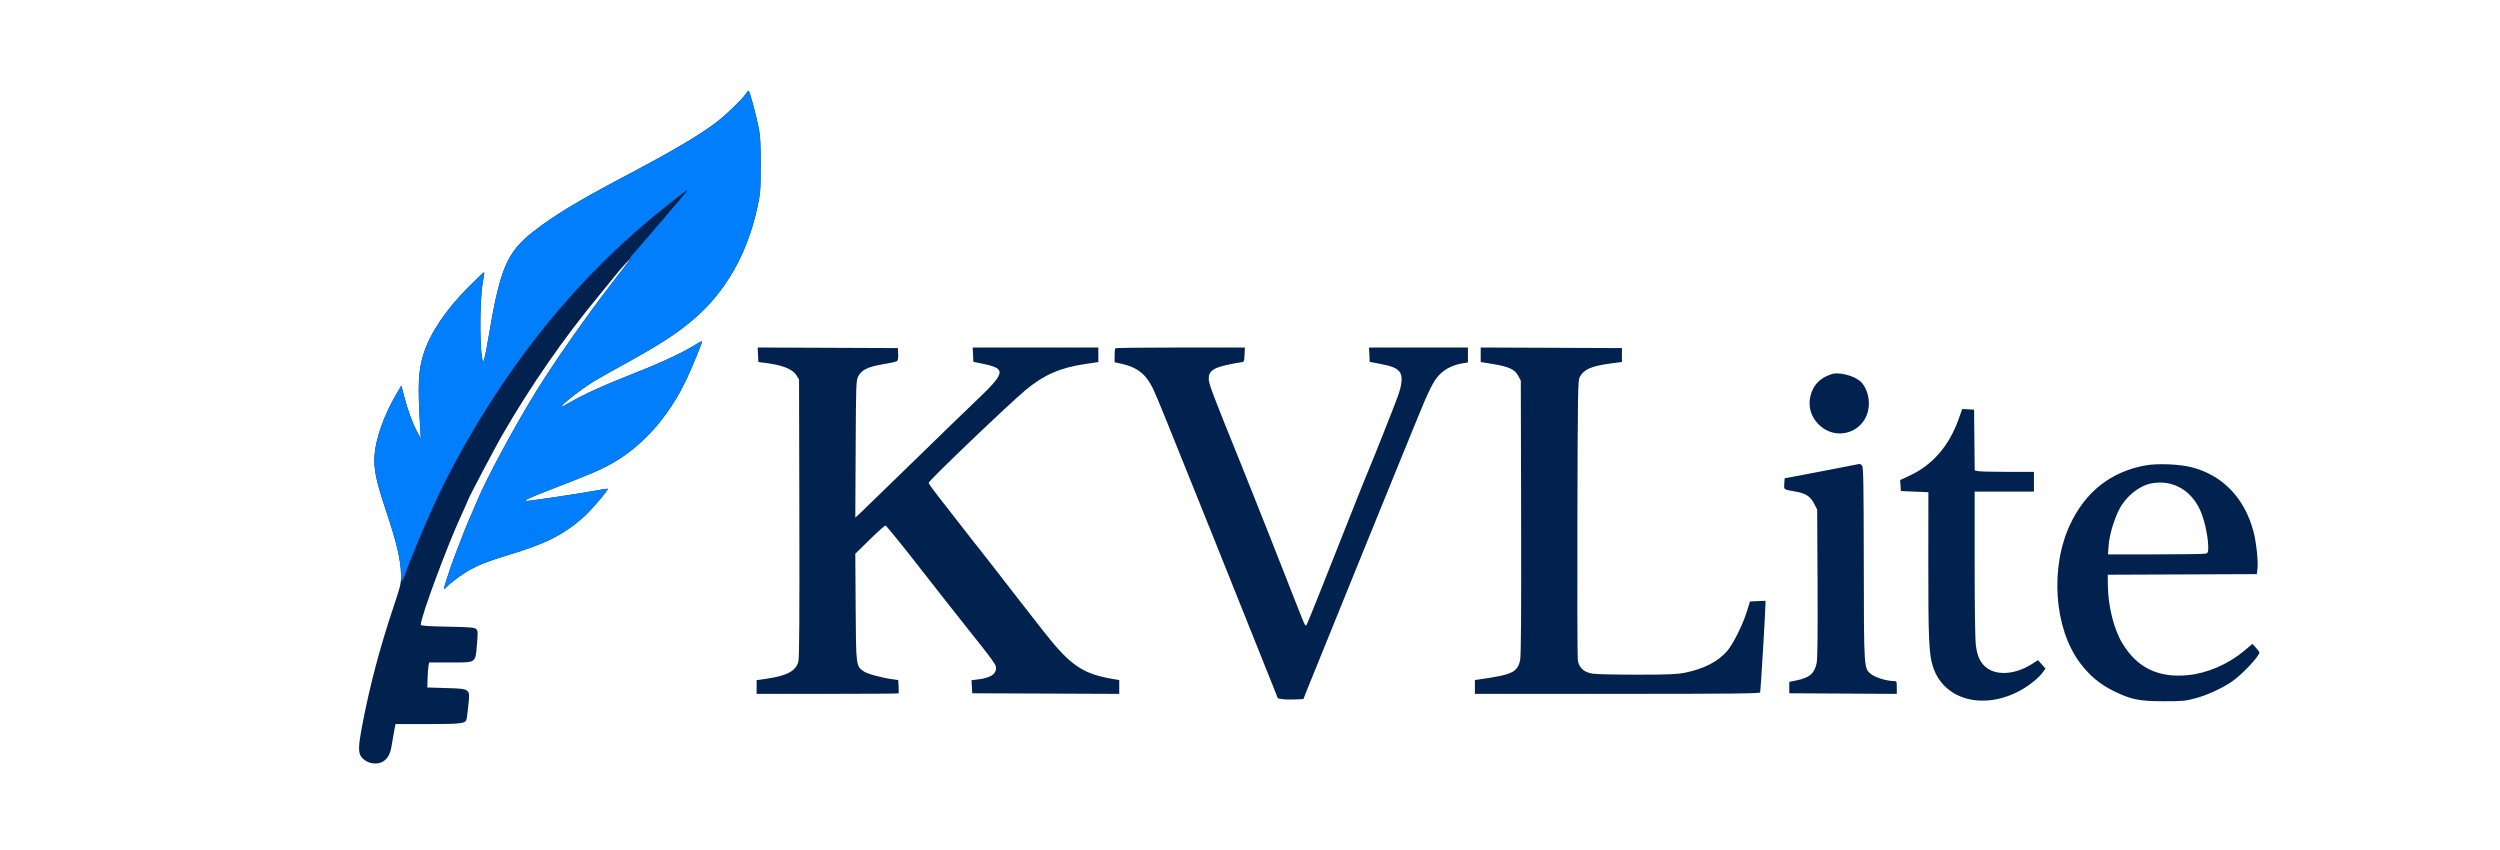
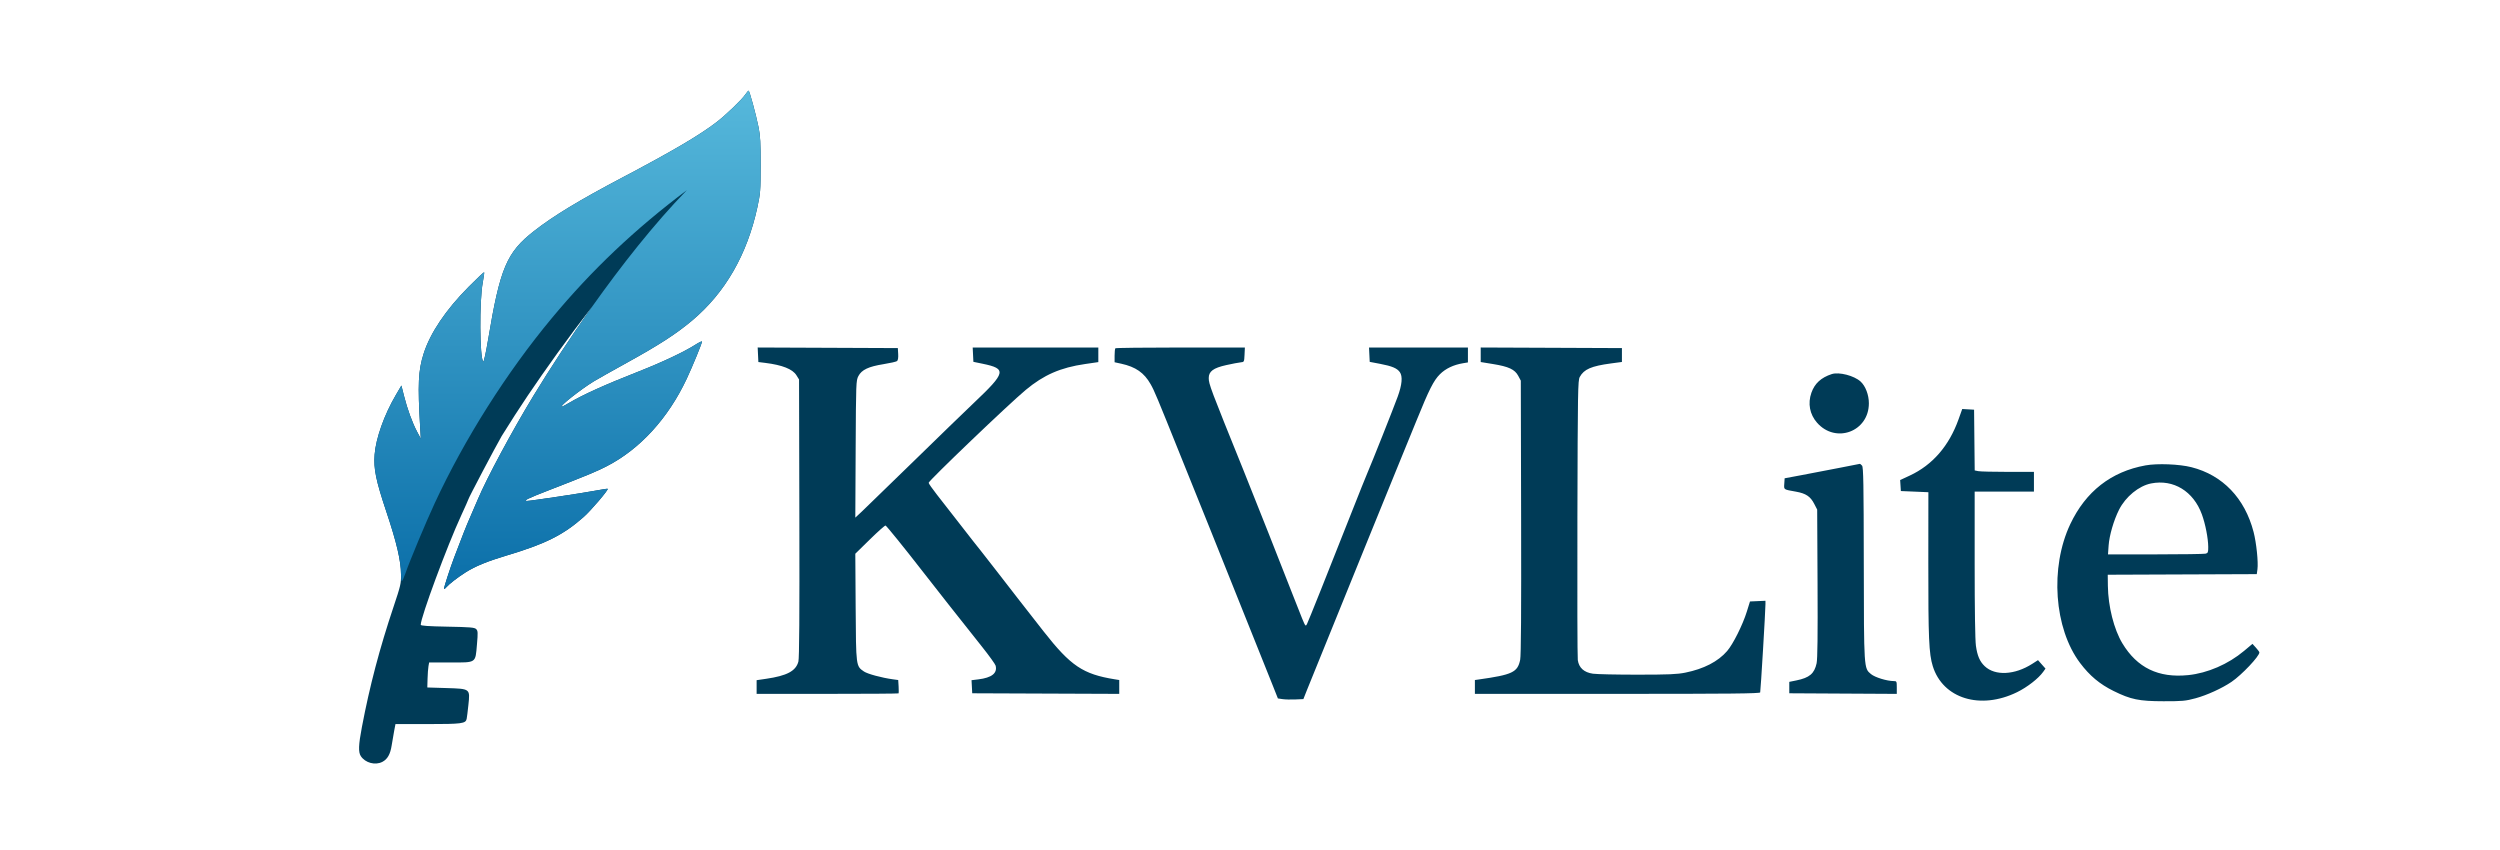
<svg xmlns="http://www.w3.org/2000/svg" width="2151" height="731" viewBox="0 0 2151 731" role="img" aria-labelledby="title">
+   <defs>
+     <linearGradient id="feather-blue" gradientUnits="userSpaceOnUse" x1="0" y1="506.5" x2="0" y2="78">
+       <stop offset="0" stop-color="#0b6fa9" />
+       <stop offset="1" stop-color="#56b8db" />
+     </linearGradient>
+   </defs>
  <style>
    @media (prefers-color-scheme: dark) {
      .ink { fill: #e6edf3; }
    }
  </style>
-   <path class="ink" fill="#01224f" fill-rule="evenodd" d="M 641.149 81.466 C 638.159 85.857, 624.317 99.139, 616.500 105.118 C 601.631 116.490, 578.627 130.008, 535 153.007 C 498.044 172.489, 476.146 185.761, 459.500 198.766 C 435.900 217.203, 430.282 230.487, 419.953 292.274 C 418.135 303.149, 416.267 311.667, 415.803 311.203 C 412.672 308.072, 412.370 259.066, 415.382 243.069 C 416.256 238.431, 416.783 234.450, 416.555 234.221 C 416.326 233.993, 410.370 239.604, 403.320 246.691 C 383.655 266.456, 370.164 286.467, 364.490 304.285 C 359.857 318.834, 359.322 330.310, 361.520 368 L 362.074 377.500 358.885 371.500 C 354.787 363.790, 350.460 351.938, 347.616 340.633 L 345.368 331.696 340.592 339.843 C 330.577 356.926, 323.413 377.021, 322.318 391.101 C 321.360 403.410, 323.389 413.264, 332.490 440.500 C 341.435 467.272, 344.838 481.930, 345.044 494.580 C 345.163 501.849, 344.636 504.102, 338.639 522 C 326.551 558.070, 318.151 589.980, 311.392 625.500 C 308.436 641.034, 308.209 647.143, 310.458 650.576 C 314.270 656.394, 322.847 658.682, 328.971 655.515 C 333.393 653.228, 335.808 648.976, 336.985 641.408 C 337.575 637.609, 338.554 631.913, 339.159 628.750 L 340.260 623 368.083 623 C 397.341 623, 400.630 622.565, 401.504 618.579 C 401.755 617.435, 402.431 612.024, 403.006 606.554 C 404.493 592.420, 404.796 592.650, 383.805 592 L 367.659 591.500 367.869 584 C 367.984 579.875, 368.336 575.038, 368.650 573.250 L 369.223 570 387.456 570 C 410.114 570, 408.971 570.777, 410.382 554.428 C 411.264 544.216, 411.190 542.761, 409.711 541.282 C 408.284 539.855, 404.777 539.557, 385.024 539.182 C 368.315 538.865, 362 538.423, 362 537.571 C 362 531.023, 384.668 469.803, 396.905 443.301 C 400.257 436.041, 403 429.873, 403 429.594 C 403 428.667, 425.999 384.986, 431.658 375.164 C 456.497 332.056, 484.862 291.102, 515.458 254.172 C 521.531 246.841, 528.122 238.741, 530.105 236.172 C 533.855 231.312, 543.959 220.372, 542.270 223 C 541.740 223.825, 535.663 231.769, 528.766 240.654 C 504.012 272.542, 475.516 313.328, 459.005 340.500 C 440.595 370.798, 418.877 411.252, 411.001 429.920 C 409.474 433.539, 406.550 440.325, 404.504 445 C 401.027 452.943, 398.349 459.697, 390.824 479.500 C 387.305 488.762, 382.012 505.038, 382.044 506.500 C 382.057 507.050, 382.844 506.600, 383.795 505.500 C 386.334 502.561, 393.664 496.864, 400.488 492.527 C 408.782 487.255, 419.296 482.921, 435.602 478.054 C 469.248 468.012, 484.623 460.333, 502.228 444.778 C 508.456 439.275, 523.723 421.365, 522.873 420.559 C 522.668 420.364, 518.225 421.030, 513 422.039 C 502.409 424.083, 456.489 431, 453.508 431 C 449.610 431, 453.906 428.907, 473.029 421.488 C 505.701 408.812, 513.052 405.763, 521.945 401.195 C 550.581 386.486, 574.732 360.108, 590.792 326 C 595.653 315.676, 604 295.372, 604 293.871 C 604 293.358, 601.510 294.532, 598.466 296.479 C 588.799 302.662, 570.117 311.507, 550 319.423 C 520.015 331.222, 501.815 339.444, 489.138 346.919 C 486.264 348.613, 483.628 350, 483.282 350 C 480.684 350, 499.661 334.982, 511 328.064 C 514.025 326.219, 527.075 318.873, 540 311.740 C 567.424 296.605, 581.879 287.234, 595.601 275.693 C 623.942 251.855, 642.821 219.060, 651.658 178.315 C 654.247 166.378, 654.439 163.890, 654.469 142 C 654.494 123.097, 654.143 116.740, 652.673 109.500 C 650.382 98.217, 644.870 77.998, 644.087 78.007 C 643.764 78.011, 642.442 79.567, 641.149 81.466 M 652.202 305.242 L 652.500 311.499 658.417 312.234 C 673.076 314.056, 681.947 317.570, 685.234 322.856 L 687.500 326.500 687.766 445.834 C 687.954 530.065, 687.709 566.366, 686.935 569.242 C 684.748 577.362, 677.150 581.406, 659.136 584.040 L 651 585.230 651 591.115 L 651 597 711.833 597 C 745.292 597, 772.854 596.813, 773.083 596.585 C 773.313 596.358, 773.347 593.679, 773.160 590.633 L 772.820 585.096 768.160 584.460 C 758.651 583.164, 746.411 579.855, 743.338 577.749 C 736.460 573.036, 736.533 573.600, 736.204 522.463 L 735.908 476.425 748.450 464.128 C 755.348 457.364, 761.409 451.981, 761.918 452.165 C 762.823 452.492, 778.024 471.271, 793 490.561 C 805.378 506.505, 824.309 530.527, 844.957 556.490 C 851.076 564.184, 856.337 571.496, 856.649 572.740 C 858.273 579.210, 853.318 583.121, 841.704 584.536 L 835.907 585.242 836.204 590.871 L 836.500 596.500 899.750 596.757 L 963 597.015 963 591.053 L 963 585.091 959.250 584.488 C 931.800 580.076, 921.248 572.990, 898 543.358 C 883.407 524.757, 867.062 503.760, 857.632 491.500 C 852.133 484.350, 846.028 476.526, 844.067 474.112 C 840.720 469.995, 837.547 465.946, 820.085 443.500 C 816.233 438.550, 809.918 430.450, 806.050 425.500 C 802.182 420.550, 799.014 416.011, 799.009 415.413 C 798.994 413.627, 868.033 347.565, 882.500 335.521 C 898.080 322.551, 912.427 316.287, 933.595 313.211 L 945 311.553 945 305.277 L 945 299 890.952 299 L 836.905 299 837.202 305.160 L 837.500 311.319 845.500 312.973 C 866.290 317.270, 865.586 320.426, 838 346.562 C 830.575 353.597, 807.175 376.273, 786 396.952 C 764.825 417.632, 744.892 436.987, 741.705 439.963 L 735.910 445.376 736.205 386.438 C 736.493 328.960, 736.552 327.402, 738.582 323.531 C 741.396 318.166, 747.293 315.380, 760.188 313.322 C 765.860 312.417, 771.084 311.226, 771.797 310.677 C 772.637 310.029, 772.989 307.886, 772.797 304.589 L 772.500 299.500 712.202 299.242 L 651.904 298.984 652.202 305.242 M 959.667 299.667 C 959.300 300.033, 959 302.887, 959 306.008 L 959 311.682 964.750 312.939 C 977.124 315.644, 984.406 320.716, 989.961 330.500 C 993.284 336.354, 994.979 340.406, 1016.511 394 C 1025.461 416.275, 1036.611 443.950, 1041.289 455.500 C 1049.323 475.334, 1086.042 567.009, 1095.249 590.217 L 1099.500 600.935 1103.500 601.531 C 1105.700 601.859, 1110.633 601.986, 1114.463 601.814 L 1121.427 601.500 1124.594 593.500 C 1127.882 585.194, 1135.602 566.163, 1152.988 523.500 C 1158.592 509.750, 1169.178 483.650, 1176.513 465.500 C 1183.848 447.350, 1194.652 420.800, 1200.522 406.500 C 1206.391 392.200, 1214.573 372.175, 1218.703 362 C 1229.702 334.907, 1233.481 327.424, 1238.907 321.998 C 1243.765 317.140, 1250.572 313.893, 1258.750 312.532 L 1263 311.824 1263 305.412 L 1263 299 1220.452 299 L 1177.905 299 1178.202 305.175 L 1178.500 311.351 1187.633 313.089 C 1197.723 315.009, 1202.089 316.861, 1204.439 320.217 C 1206.962 323.819, 1206.340 330.966, 1202.614 341.200 C 1198.951 351.258, 1180.377 398.029, 1176.483 407 C 1175.170 410.025, 1169.394 424.425, 1163.649 439 C 1142.910 491.606, 1125.754 534.548, 1124.539 536.887 C 1123.354 539.170, 1123.168 538.953, 1120.242 531.887 C 1118.560 527.824, 1114.846 518.425, 1111.988 511 C 1105.710 494.690, 1078.274 425.365, 1069.840 404.500 C 1041.310 333.921, 1040 330.441, 1040 325.248 C 1040 319.519, 1043.948 316.604, 1055.056 314.131 C 1060.250 312.975, 1065.850 311.909, 1067.500 311.764 C 1070.449 311.504, 1070.505 311.394, 1070.798 305.250 L 1071.095 299 1015.714 299 C 985.255 299, 960.033 299.300, 959.667 299.667 M 1274.002 305.242 L 1274.003 311.500 1284.650 313.232 C 1298.140 315.428, 1303.346 317.864, 1306.283 323.355 L 1308.500 327.500 1308.768 445 C 1308.954 526.703, 1308.704 564.097, 1307.948 567.742 C 1305.730 578.439, 1301.305 580.533, 1272.250 584.632 L 1269 585.091 1269 591.045 L 1269 597 1391.531 597 C 1488.675 597, 1514.146 596.741, 1514.466 595.750 C 1514.872 594.495, 1519.027 524.939, 1519.009 519.704 L 1519 516.909 1512.345 517.204 L 1505.689 517.500 1502.945 526.314 C 1499.408 537.675, 1491.136 554.217, 1486.027 560.145 C 1478.236 569.186, 1465.983 575.518, 1450.044 578.740 C 1443.004 580.163, 1435.779 580.470, 1409 580.484 C 1391.125 580.493, 1373.824 580.119, 1370.553 579.653 C 1362.910 578.565, 1358.500 574.596, 1357.538 567.940 C 1357.185 565.498, 1357.032 510.400, 1357.198 445.500 C 1357.479 335.862, 1357.623 327.276, 1359.230 324.338 C 1362.867 317.691, 1369.161 314.962, 1386.079 312.696 L 1395.500 311.434 1395.500 305.467 L 1395.500 299.500 1334.750 299.242 L 1274 298.985 1274.002 305.242 M 1576 321.877 C 1566.819 324.894, 1561.351 329.920, 1558.520 337.944 C 1555.294 347.086, 1557.081 356.538, 1563.388 363.703 C 1579.499 382.007, 1607.980 371.338, 1607.980 347 C 1607.980 339.771, 1605.095 332.182, 1600.870 328.299 C 1595.329 323.206, 1582.240 319.826, 1576 321.877 M 1685.091 360.898 C 1676.937 383.691, 1662.710 400.084, 1643.196 409.168 L 1634.892 413.033 1635.196 417.767 L 1635.500 422.500 1647.338 423 L 1659.176 423.500 1659.128 484.500 C 1659.078 549.184, 1659.653 562.500, 1662.957 573.155 C 1671.615 601.068, 1703.903 611.033, 1735.500 595.544 C 1744.300 591.230, 1753.896 583.763, 1757.942 578.082 L 1759.945 575.269 1756.722 571.628 L 1753.500 567.988 1748.500 571.183 C 1733.412 580.825, 1716.570 581.655, 1707.658 573.197 C 1703.395 569.151, 1701.280 564.245, 1700.081 555.626 C 1699.401 550.738, 1699 524.697, 1699 485.428 L 1699 423 1724.500 423 L 1750 423 1750 414.500 L 1750 406 1727.625 406 C 1715.319 406, 1703.851 405.720, 1702.141 405.378 L 1699.033 404.757 1698.766 378.628 L 1698.500 352.500 1693.404 352.203 L 1688.307 351.906 1685.091 360.898 M 1582.500 402.569 C 1573.150 404.407, 1558.750 407.174, 1550.500 408.717 L 1535.500 411.522 1535.199 416.177 C 1534.858 421.436, 1534.336 421.082, 1545.278 423.030 C 1553.777 424.543, 1557.686 427.150, 1560.941 433.472 L 1563.500 438.444 1563.819 501.972 C 1564.042 546.468, 1563.800 567.055, 1563.011 570.689 C 1561.080 579.579, 1556.896 583.127, 1545.631 585.425 L 1539.500 586.675 1539.500 591.588 L 1539.500 596.500 1585.750 596.760 L 1632 597.020 1632 591.510 C 1632 586.269, 1631.875 586, 1629.447 586 C 1623.549 586, 1613.275 582.851, 1609.783 579.973 C 1603.663 574.928, 1603.719 575.792, 1603.604 484.460 C 1603.518 416.412, 1603.264 402.023, 1602.128 400.654 C 1601.373 399.744, 1600.473 399.051, 1600.128 399.113 C 1599.782 399.176, 1591.850 400.731, 1582.500 402.569 M 1846 400.421 C 1816.433 405.778, 1794.550 422.867, 1781.252 450.984 C 1763.603 488.298, 1767.326 540.750, 1789.733 570.477 C 1797.996 581.439, 1806.628 588.651, 1818.500 594.512 C 1833.398 601.866, 1840.460 603.317, 1861.500 603.348 C 1877.767 603.372, 1880.421 603.126, 1889.064 600.792 C 1898.800 598.163, 1911.886 592.194, 1920 586.680 C 1928.823 580.685, 1944.086 564.538, 1943.971 561.320 C 1943.955 560.869, 1942.607 559.033, 1940.975 557.239 L 1938.009 553.979 1930.875 559.969 C 1917.173 571.474, 1899.377 579.186, 1882.628 580.879 C 1857.136 583.456, 1838.774 574.569, 1826.077 553.509 C 1818.832 541.493, 1813.832 521.661, 1813.617 504.092 L 1813.500 494.500 1877.615 494.243 L 1941.730 493.985 1942.313 489.736 C 1943.128 483.791, 1941.386 466.973, 1939.003 457.782 C 1931.455 428.660, 1912.407 408.791, 1885.500 401.971 C 1875.072 399.328, 1856.134 398.585, 1846 400.421 M 1850.873 415.938 C 1840.297 418.001, 1828.872 427.357, 1823.213 438.589 C 1818.695 447.556, 1814.887 460.610, 1814.269 469.250 L 1813.714 477 1854.607 476.986 C 1877.098 476.979, 1896.513 476.701, 1897.750 476.370 C 1899.719 475.842, 1899.996 475.126, 1899.965 470.633 C 1899.914 463.153, 1897.520 450.868, 1894.496 442.579 C 1887.227 422.649, 1870.097 412.187, 1850.873 415.938" />
-   <path fill="#007efc" fill-rule="evenodd" d="M 641.149 81.466 C 638.159 85.857, 624.317 99.139, 616.500 105.118 C 601.631 116.490, 578.627 130.008, 535 153.007 C 498.044 172.489, 476.146 185.761, 459.500 198.766 C 435.900 217.203, 430.282 230.487, 419.953 292.274 C 418.135 303.149, 416.267 311.667, 415.803 311.203 C 412.672 308.072, 412.370 259.066, 415.382 243.069 C 416.256 238.431, 416.783 234.450, 416.555 234.221 C 416.326 233.993, 410.370 239.604, 403.320 246.691 C 383.655 266.456, 370.164 286.467, 364.490 304.285 C 359.857 318.834, 359.322 330.310, 361.520 368 L 362.074 377.500 358.885 371.500 C 354.787 363.790, 350.460 351.938, 347.616 340.633 L 345.368 331.696 340.592 339.843 C 330.577 356.926, 323.413 377.021, 322.318 391.101 C 321.360 403.410, 323.389 413.264, 332.490 440.500 C 341.216 466.615, 345 482.663, 345 493.551 C 345 497.098, 345.339 500, 345.753 500 C 346.168 500, 347.562 496.962, 348.851 493.250 C 352.626 482.381, 366.245 449.776, 374.017 433 C 399.540 377.906, 435.897 320.449, 474.874 273.611 C 509.441 232.073, 546.198 197.245, 590.973 163.606 C 591.782 162.998, 591.557 163.682, 590.473 165.127 C 588.431 167.847, 551.565 210.948, 544.500 218.876 C 542.300 221.345, 541.175 222.971, 542 222.490 C 543.194 221.795, 543.276 221.911, 542.403 223.058 C 541.800 223.851, 535.663 231.769, 528.766 240.654 C 504.012 272.542, 475.516 313.328, 459.005 340.500 C 440.595 370.798, 418.877 411.252, 411.001 429.920 C 409.474 433.539, 406.550 440.325, 404.504 445 C 401.027 452.943, 398.349 459.697, 390.824 479.500 C 387.305 488.762, 382.012 505.038, 382.044 506.500 C 382.057 507.050, 382.844 506.600, 383.795 505.500 C 386.334 502.561, 393.664 496.864, 400.488 492.527 C 408.782 487.255, 419.296 482.921, 435.602 478.054 C 469.248 468.012, 484.623 460.333, 502.228 444.778 C 508.456 439.275, 523.723 421.365, 522.873 420.559 C 522.668 420.364, 518.225 421.030, 513 422.039 C 502.409 424.083, 456.489 431, 453.508 431 C 449.610 431, 453.906 428.907, 473.029 421.488 C 505.701 408.812, 513.052 405.763, 521.945 401.195 C 550.581 386.486, 574.732 360.108, 590.792 326 C 595.653 315.676, 604 295.372, 604 293.871 C 604 293.358, 601.510 294.532, 598.466 296.479 C 588.799 302.662, 570.117 311.507, 550 319.423 C 520.015 331.222, 501.815 339.444, 489.138 346.919 C 486.264 348.613, 483.628 350, 483.282 350 C 480.684 350, 499.661 334.982, 511 328.064 C 514.025 326.219, 527.075 318.873, 540 311.740 C 567.424 296.605, 581.879 287.234, 595.601 275.693 C 623.942 251.855, 642.821 219.060, 651.658 178.315 C 654.247 166.378, 654.439 163.890, 654.469 142 C 654.494 123.097, 654.143 116.740, 652.673 109.500 C 650.382 98.217, 644.870 77.998, 644.087 78.007 C 643.764 78.011, 642.442 79.567, 641.149 81.466" />
+   <path fill="#003b57" fill-rule="evenodd" d="M 641.149 81.466 C 638.159 85.857, 624.317 99.139, 616.500 105.118 C 601.631 116.490, 578.627 130.008, 535 153.007 C 498.044 172.489, 476.146 185.761, 459.500 198.766 C 435.900 217.203, 430.282 230.487, 419.953 292.274 C 418.135 303.149, 416.267 311.667, 415.803 311.203 C 412.672 308.072, 412.370 259.066, 415.382 243.069 C 416.256 238.431, 416.783 234.450, 416.555 234.221 C 416.326 233.993, 410.370 239.604, 403.320 246.691 C 383.655 266.456, 370.164 286.467, 364.490 304.285 C 359.857 318.834, 359.322 330.310, 361.520 368 L 362.074 377.500 358.885 371.500 C 354.787 363.790, 350.460 351.938, 347.616 340.633 L 345.368 331.696 340.592 339.843 C 330.577 356.926, 323.413 377.021, 322.318 391.101 C 321.360 403.410, 323.389 413.264, 332.490 440.500 C 341.435 467.272, 344.838 481.930, 345.044 494.580 C 345.163 501.849, 344.636 504.102, 338.639 522 C 326.551 558.070, 318.151 589.980, 311.392 625.500 C 308.436 641.034, 308.209 647.143, 310.458 650.576 C 314.270 656.394, 322.847 658.682, 328.971 655.515 C 333.393 653.228, 335.808 648.976, 336.985 641.408 C 337.575 637.609, 338.554 631.913, 339.159 628.750 L 340.260 623 368.083 623 C 397.341 623, 400.630 622.565, 401.504 618.579 C 401.755 617.435, 402.431 612.024, 403.006 606.554 C 404.493 592.420, 404.796 592.650, 383.805 592 L 367.659 591.500 367.869 584 C 367.984 579.875, 368.336 575.038, 368.650 573.250 L 369.223 570 387.456 570 C 410.114 570, 408.971 570.777, 410.382 554.428 C 411.264 544.216, 411.190 542.761, 409.711 541.282 C 408.284 539.855, 404.777 539.557, 385.024 539.182 C 368.315 538.865, 362 538.423, 362 537.571 C 362 531.023, 384.668 469.803, 396.905 443.301 C 400.257 436.041, 403 429.873, 403 429.594 C 403 428.667, 425.999 384.986, 431.658 375.164 C 439.034 363.282, 446.77 351.252, 454.006 340.5 C 469.381 317.714, 488.4 291.067, 509.365 264 C 490.169 291.067, 472.891 317.714, 459.005 340.5 C 440.595 370.798, 418.877 411.252, 411.001 429.920 C 409.474 433.539, 406.550 440.325, 404.504 445 C 401.027 452.943, 398.349 459.697, 390.824 479.500 C 387.305 488.762, 382.012 505.038, 382.044 506.500 C 382.057 507.050, 382.844 506.600, 383.795 505.500 C 386.334 502.561, 393.664 496.864, 400.488 492.527 C 408.782 487.255, 419.296 482.921, 435.602 478.054 C 469.248 468.012, 484.623 460.333, 502.228 444.778 C 508.456 439.275, 523.723 421.365, 522.873 420.559 C 522.668 420.364, 518.225 421.030, 513 422.039 C 502.409 424.083, 456.489 431, 453.508 431 C 449.610 431, 453.906 428.907, 473.029 421.488 C 505.701 408.812, 513.052 405.763, 521.945 401.195 C 550.581 386.486, 574.732 360.108, 590.792 326 C 595.653 315.676, 604 295.372, 604 293.871 C 604 293.358, 601.510 294.532, 598.466 296.479 C 588.799 302.662, 570.117 311.507, 550 319.423 C 520.015 331.222, 501.815 339.444, 489.138 346.919 C 486.264 348.613, 483.628 350, 483.282 350 C 480.684 350, 499.661 334.982, 511 328.064 C 514.025 326.219, 527.075 318.873, 540 311.740 C 567.424 296.605, 581.879 287.234, 595.601 275.693 C 623.942 251.855, 642.821 219.060, 651.658 178.315 C 654.247 166.378, 654.439 163.890, 654.469 142 C 654.494 123.097, 654.143 116.740, 652.673 109.500 C 650.382 98.217, 644.870 77.998, 644.087 78.007 C 643.764 78.011, 642.442 79.567, 641.149 81.466" />
+   <path class="ink" fill="#003b57" fill-rule="evenodd" d="M 652.202 305.242 L 652.500 311.499 658.417 312.234 C 673.076 314.056, 681.947 317.570, 685.234 322.856 L 687.500 326.500 687.766 445.834 C 687.954 530.065, 687.709 566.366, 686.935 569.242 C 684.748 577.362, 677.150 581.406, 659.136 584.040 L 651 585.230 651 591.115 L 651 597 711.833 597 C 745.292 597, 772.854 596.813, 773.083 596.585 C 773.313 596.358, 773.347 593.679, 773.160 590.633 L 772.820 585.096 768.160 584.460 C 758.651 583.164, 746.411 579.855, 743.338 577.749 C 736.460 573.036, 736.533 573.600, 736.204 522.463 L 735.908 476.425 748.450 464.128 C 755.348 457.364, 761.409 451.981, 761.918 452.165 C 762.823 452.492, 778.024 471.271, 793 490.561 C 805.378 506.505, 824.309 530.527, 844.957 556.490 C 851.076 564.184, 856.337 571.496, 856.649 572.740 C 858.273 579.210, 853.318 583.121, 841.704 584.536 L 835.907 585.242 836.204 590.871 L 836.500 596.500 899.750 596.757 L 963 597.015 963 591.053 L 963 585.091 959.250 584.488 C 931.800 580.076, 921.248 572.990, 898 543.358 C 883.407 524.757, 867.062 503.760, 857.632 491.500 C 852.133 484.350, 846.028 476.526, 844.067 474.112 C 840.720 469.995, 837.547 465.946, 820.085 443.500 C 816.233 438.550, 809.918 430.450, 806.050 425.500 C 802.182 420.550, 799.014 416.011, 799.009 415.413 C 798.994 413.627, 868.033 347.565, 882.500 335.521 C 898.080 322.551, 912.427 316.287, 933.595 313.211 L 945 311.553 945 305.277 L 945 299 890.952 299 L 836.905 299 837.202 305.160 L 837.500 311.319 845.500 312.973 C 866.290 317.270, 865.586 320.426, 838 346.562 C 830.575 353.597, 807.175 376.273, 786 396.952 C 764.825 417.632, 744.892 436.987, 741.705 439.963 L 735.910 445.376 736.205 386.438 C 736.493 328.960, 736.552 327.402, 738.582 323.531 C 741.396 318.166, 747.293 315.380, 760.188 313.322 C 765.860 312.417, 771.084 311.226, 771.797 310.677 C 772.637 310.029, 772.989 307.886, 772.797 304.589 L 772.500 299.500 712.202 299.242 L 651.904 298.984 652.202 305.242 M 959.667 299.667 C 959.300 300.033, 959 302.887, 959 306.008 L 959 311.682 964.750 312.939 C 977.124 315.644, 984.406 320.716, 989.961 330.500 C 993.284 336.354, 994.979 340.406, 1016.511 394 C 1025.461 416.275, 1036.611 443.950, 1041.289 455.500 C 1049.323 475.334, 1086.042 567.009, 1095.249 590.217 L 1099.500 600.935 1103.500 601.531 C 1105.700 601.859, 1110.633 601.986, 1114.463 601.814 L 1121.427 601.500 1124.594 593.500 C 1127.882 585.194, 1135.602 566.163, 1152.988 523.500 C 1158.592 509.750, 1169.178 483.650, 1176.513 465.500 C 1183.848 447.350, 1194.652 420.800, 1200.522 406.500 C 1206.391 392.200, 1214.573 372.175, 1218.703 362 C 1229.702 334.907, 1233.481 327.424, 1238.907 321.998 C 1243.765 317.140, 1250.572 313.893, 1258.750 312.532 L 1263 311.824 1263 305.412 L 1263 299 1220.452 299 L 1177.905 299 1178.202 305.175 L 1178.500 311.351 1187.633 313.089 C 1197.723 315.009, 1202.089 316.861, 1204.439 320.217 C 1206.962 323.819, 1206.340 330.966, 1202.614 341.200 C 1198.951 351.258, 1180.377 398.029, 1176.483 407 C 1175.170 410.025, 1169.394 424.425, 1163.649 439 C 1142.910 491.606, 1125.754 534.548, 1124.539 536.887 C 1123.354 539.170, 1123.168 538.953, 1120.242 531.887 C 1118.560 527.824, 1114.846 518.425, 1111.988 511 C 1105.710 494.690, 1078.274 425.365, 1069.840 404.500 C 1041.310 333.921, 1040 330.441, 1040 325.248 C 1040 319.519, 1043.948 316.604, 1055.056 314.131 C 1060.250 312.975, 1065.850 311.909, 1067.500 311.764 C 1070.449 311.504, 1070.505 311.394, 1070.798 305.250 L 1071.095 299 1015.714 299 C 985.255 299, 960.033 299.300, 959.667 299.667 M 1274.002 305.242 L 1274.003 311.500 1284.650 313.232 C 1298.140 315.428, 1303.346 317.864, 1306.283 323.355 L 1308.500 327.500 1308.768 445 C 1308.954 526.703, 1308.704 564.097, 1307.948 567.742 C 1305.730 578.439, 1301.305 580.533, 1272.250 584.632 L 1269 585.091 1269 591.045 L 1269 597 1391.531 597 C 1488.675 597, 1514.146 596.741, 1514.466 595.750 C 1514.872 594.495, 1519.027 524.939, 1519.009 519.704 L 1519 516.909 1512.345 517.204 L 1505.689 517.500 1502.945 526.314 C 1499.408 537.675, 1491.136 554.217, 1486.027 560.145 C 1478.236 569.186, 1465.983 575.518, 1450.044 578.740 C 1443.004 580.163, 1435.779 580.470, 1409 580.484 C 1391.125 580.493, 1373.824 580.119, 1370.553 579.653 C 1362.910 578.565, 1358.500 574.596, 1357.538 567.940 C 1357.185 565.498, 1357.032 510.400, 1357.198 445.500 C 1357.479 335.862, 1357.623 327.276, 1359.230 324.338 C 1362.867 317.691, 1369.161 314.962, 1386.079 312.696 L 1395.500 311.434 1395.500 305.467 L 1395.500 299.500 1334.750 299.242 L 1274 298.985 1274.002 305.242 M 1576 321.877 C 1566.819 324.894, 1561.351 329.920, 1558.520 337.944 C 1555.294 347.086, 1557.081 356.538, 1563.388 363.703 C 1579.499 382.007, 1607.980 371.338, 1607.980 347 C 1607.980 339.771, 1605.095 332.182, 1600.870 328.299 C 1595.329 323.206, 1582.240 319.826, 1576 321.877 M 1685.091 360.898 C 1676.937 383.691, 1662.710 400.084, 1643.196 409.168 L 1634.892 413.033 1635.196 417.767 L 1635.500 422.500 1647.338 423 L 1659.176 423.500 1659.128 484.500 C 1659.078 549.184, 1659.653 562.500, 1662.957 573.155 C 1671.615 601.068, 1703.903 611.033, 1735.500 595.544 C 1744.300 591.230, 1753.896 583.763, 1757.942 578.082 L 1759.945 575.269 1756.722 571.628 L 1753.500 567.988 1748.500 571.183 C 1733.412 580.825, 1716.570 581.655, 1707.658 573.197 C 1703.395 569.151, 1701.280 564.245, 1700.081 555.626 C 1699.401 550.738, 1699 524.697, 1699 485.428 L 1699 423 1724.500 423 L 1750 423 1750 414.500 L 1750 406 1727.625 406 C 1715.319 406, 1703.851 405.720, 1702.141 405.378 L 1699.033 404.757 1698.766 378.628 L 1698.500 352.500 1693.404 352.203 L 1688.307 351.906 1685.091 360.898 M 1582.500 402.569 C 1573.150 404.407, 1558.750 407.174, 1550.500 408.717 L 1535.500 411.522 1535.199 416.177 C 1534.858 421.436, 1534.336 421.082, 1545.278 423.030 C 1553.777 424.543, 1557.686 427.150, 1560.941 433.472 L 1563.500 438.444 1563.819 501.972 C 1564.042 546.468, 1563.800 567.055, 1563.011 570.689 C 1561.080 579.579, 1556.896 583.127, 1545.631 585.425 L 1539.500 586.675 1539.500 591.588 L 1539.500 596.500 1585.750 596.760 L 1632 597.020 1632 591.510 C 1632 586.269, 1631.875 586, 1629.447 586 C 1623.549 586, 1613.275 582.851, 1609.783 579.973 C 1603.663 574.928, 1603.719 575.792, 1603.604 484.460 C 1603.518 416.412, 1603.264 402.023, 1602.128 400.654 C 1601.373 399.744, 1600.473 399.051, 1600.128 399.113 C 1599.782 399.176, 1591.850 400.731, 1582.500 402.569 M 1846 400.421 C 1816.433 405.778, 1794.550 422.867, 1781.252 450.984 C 1763.603 488.298, 1767.326 540.750, 1789.733 570.477 C 1797.996 581.439, 1806.628 588.651, 1818.500 594.512 C 1833.398 601.866, 1840.460 603.317, 1861.500 603.348 C 1877.767 603.372, 1880.421 603.126, 1889.064 600.792 C 1898.800 598.163, 1911.886 592.194, 1920 586.680 C 1928.823 580.685, 1944.086 564.538, 1943.971 561.320 C 1943.955 560.869, 1942.607 559.033, 1940.975 557.239 L 1938.009 553.979 1930.875 559.969 C 1917.173 571.474, 1899.377 579.186, 1882.628 580.879 C 1857.136 583.456, 1838.774 574.569, 1826.077 553.509 C 1818.832 541.493, 1813.832 521.661, 1813.617 504.092 L 1813.500 494.500 1877.615 494.243 L 1941.730 493.985 1942.313 489.736 C 1943.128 483.791, 1941.386 466.973, 1939.003 457.782 C 1931.455 428.660, 1912.407 408.791, 1885.500 401.971 C 1875.072 399.328, 1856.134 398.585, 1846 400.421 M 1850.873 415.938 C 1840.297 418.001, 1828.872 427.357, 1823.213 438.589 C 1818.695 447.556, 1814.887 460.610, 1814.269 469.250 L 1813.714 477 1854.607 476.986 C 1877.098 476.979, 1896.513 476.701, 1897.750 476.370 C 1899.719 475.842, 1899.996 475.126, 1899.965 470.633 C 1899.914 463.153, 1897.520 450.868, 1894.496 442.579 C 1887.227 422.649, 1870.097 412.187, 1850.873 415.938" />
+   <path fill="url(#feather-blue)" fill-rule="evenodd" d="M 641.149 81.466 C 638.159 85.857, 624.317 99.139, 616.500 105.118 C 601.631 116.490, 578.627 130.008, 535 153.007 C 498.044 172.489, 476.146 185.761, 459.500 198.766 C 435.900 217.203, 430.282 230.487, 419.953 292.274 C 418.135 303.149, 416.267 311.667, 415.803 311.203 C 412.672 308.072, 412.370 259.066, 415.382 243.069 C 416.256 238.431, 416.783 234.450, 416.555 234.221 C 416.326 233.993, 410.370 239.604, 403.320 246.691 C 383.655 266.456, 370.164 286.467, 364.490 304.285 C 359.857 318.834, 359.322 330.310, 361.520 368 L 362.074 377.500 358.885 371.500 C 354.787 363.790, 350.460 351.938, 347.616 340.633 L 345.368 331.696 340.592 339.843 C 330.577 356.926, 323.413 377.021, 322.318 391.101 C 321.360 403.410, 323.389 413.264, 332.490 440.500 C 341.216 466.615, 345 482.663, 345 493.551 C 345 497.098, 345.339 500, 345.753 500 C 346.168 500, 347.562 496.962, 348.851 493.250 C 352.626 482.381, 366.245 449.776, 374.017 433 C 399.540 377.906, 435.897 320.449, 474.874 273.611 C 509.441 232.073, 546.198 197.245, 590.973 163.606 C 562.689 192.694, 534.397 228.703, 509.365 264 C 490.169 291.067, 472.891 317.714, 459.005 340.5 C 440.595 370.798, 418.877 411.252, 411.001 429.920 C 409.474 433.539, 406.550 440.325, 404.504 445 C 401.027 452.943, 398.349 459.697, 390.824 479.500 C 387.305 488.762, 382.012 505.038, 382.044 506.500 C 382.057 507.050, 382.844 506.600, 383.795 505.500 C 386.334 502.561, 393.664 496.864, 400.488 492.527 C 408.782 487.255, 419.296 482.921, 435.602 478.054 C 469.248 468.012, 484.623 460.333, 502.228 444.778 C 508.456 439.275, 523.723 421.365, 522.873 420.559 C 522.668 420.364, 518.225 421.030, 513 422.039 C 502.409 424.083, 456.489 431, 453.508 431 C 449.610 431, 453.906 428.907, 473.029 421.488 C 505.701 408.812, 513.052 405.763, 521.945 401.195 C 550.581 386.486, 574.732 360.108, 590.792 326 C 595.653 315.676, 604 295.372, 604 293.871 C 604 293.358, 601.510 294.532, 598.466 296.479 C 588.799 302.662, 570.117 311.507, 550 319.423 C 520.015 331.222, 501.815 339.444, 489.138 346.919 C 486.264 348.613, 483.628 350, 483.282 350 C 480.684 350, 499.661 334.982, 511 328.064 C 514.025 326.219, 527.075 318.873, 540 311.740 C 567.424 296.605, 581.879 287.234, 595.601 275.693 C 623.942 251.855, 642.821 219.060, 651.658 178.315 C 654.247 166.378, 654.439 163.890, 654.469 142 C 654.494 123.097, 654.143 116.740, 652.673 109.500 C 650.382 98.217, 644.870 77.998, 644.087 78.007 C 643.764 78.011, 642.442 79.567, 641.149 81.466" />
</svg>
